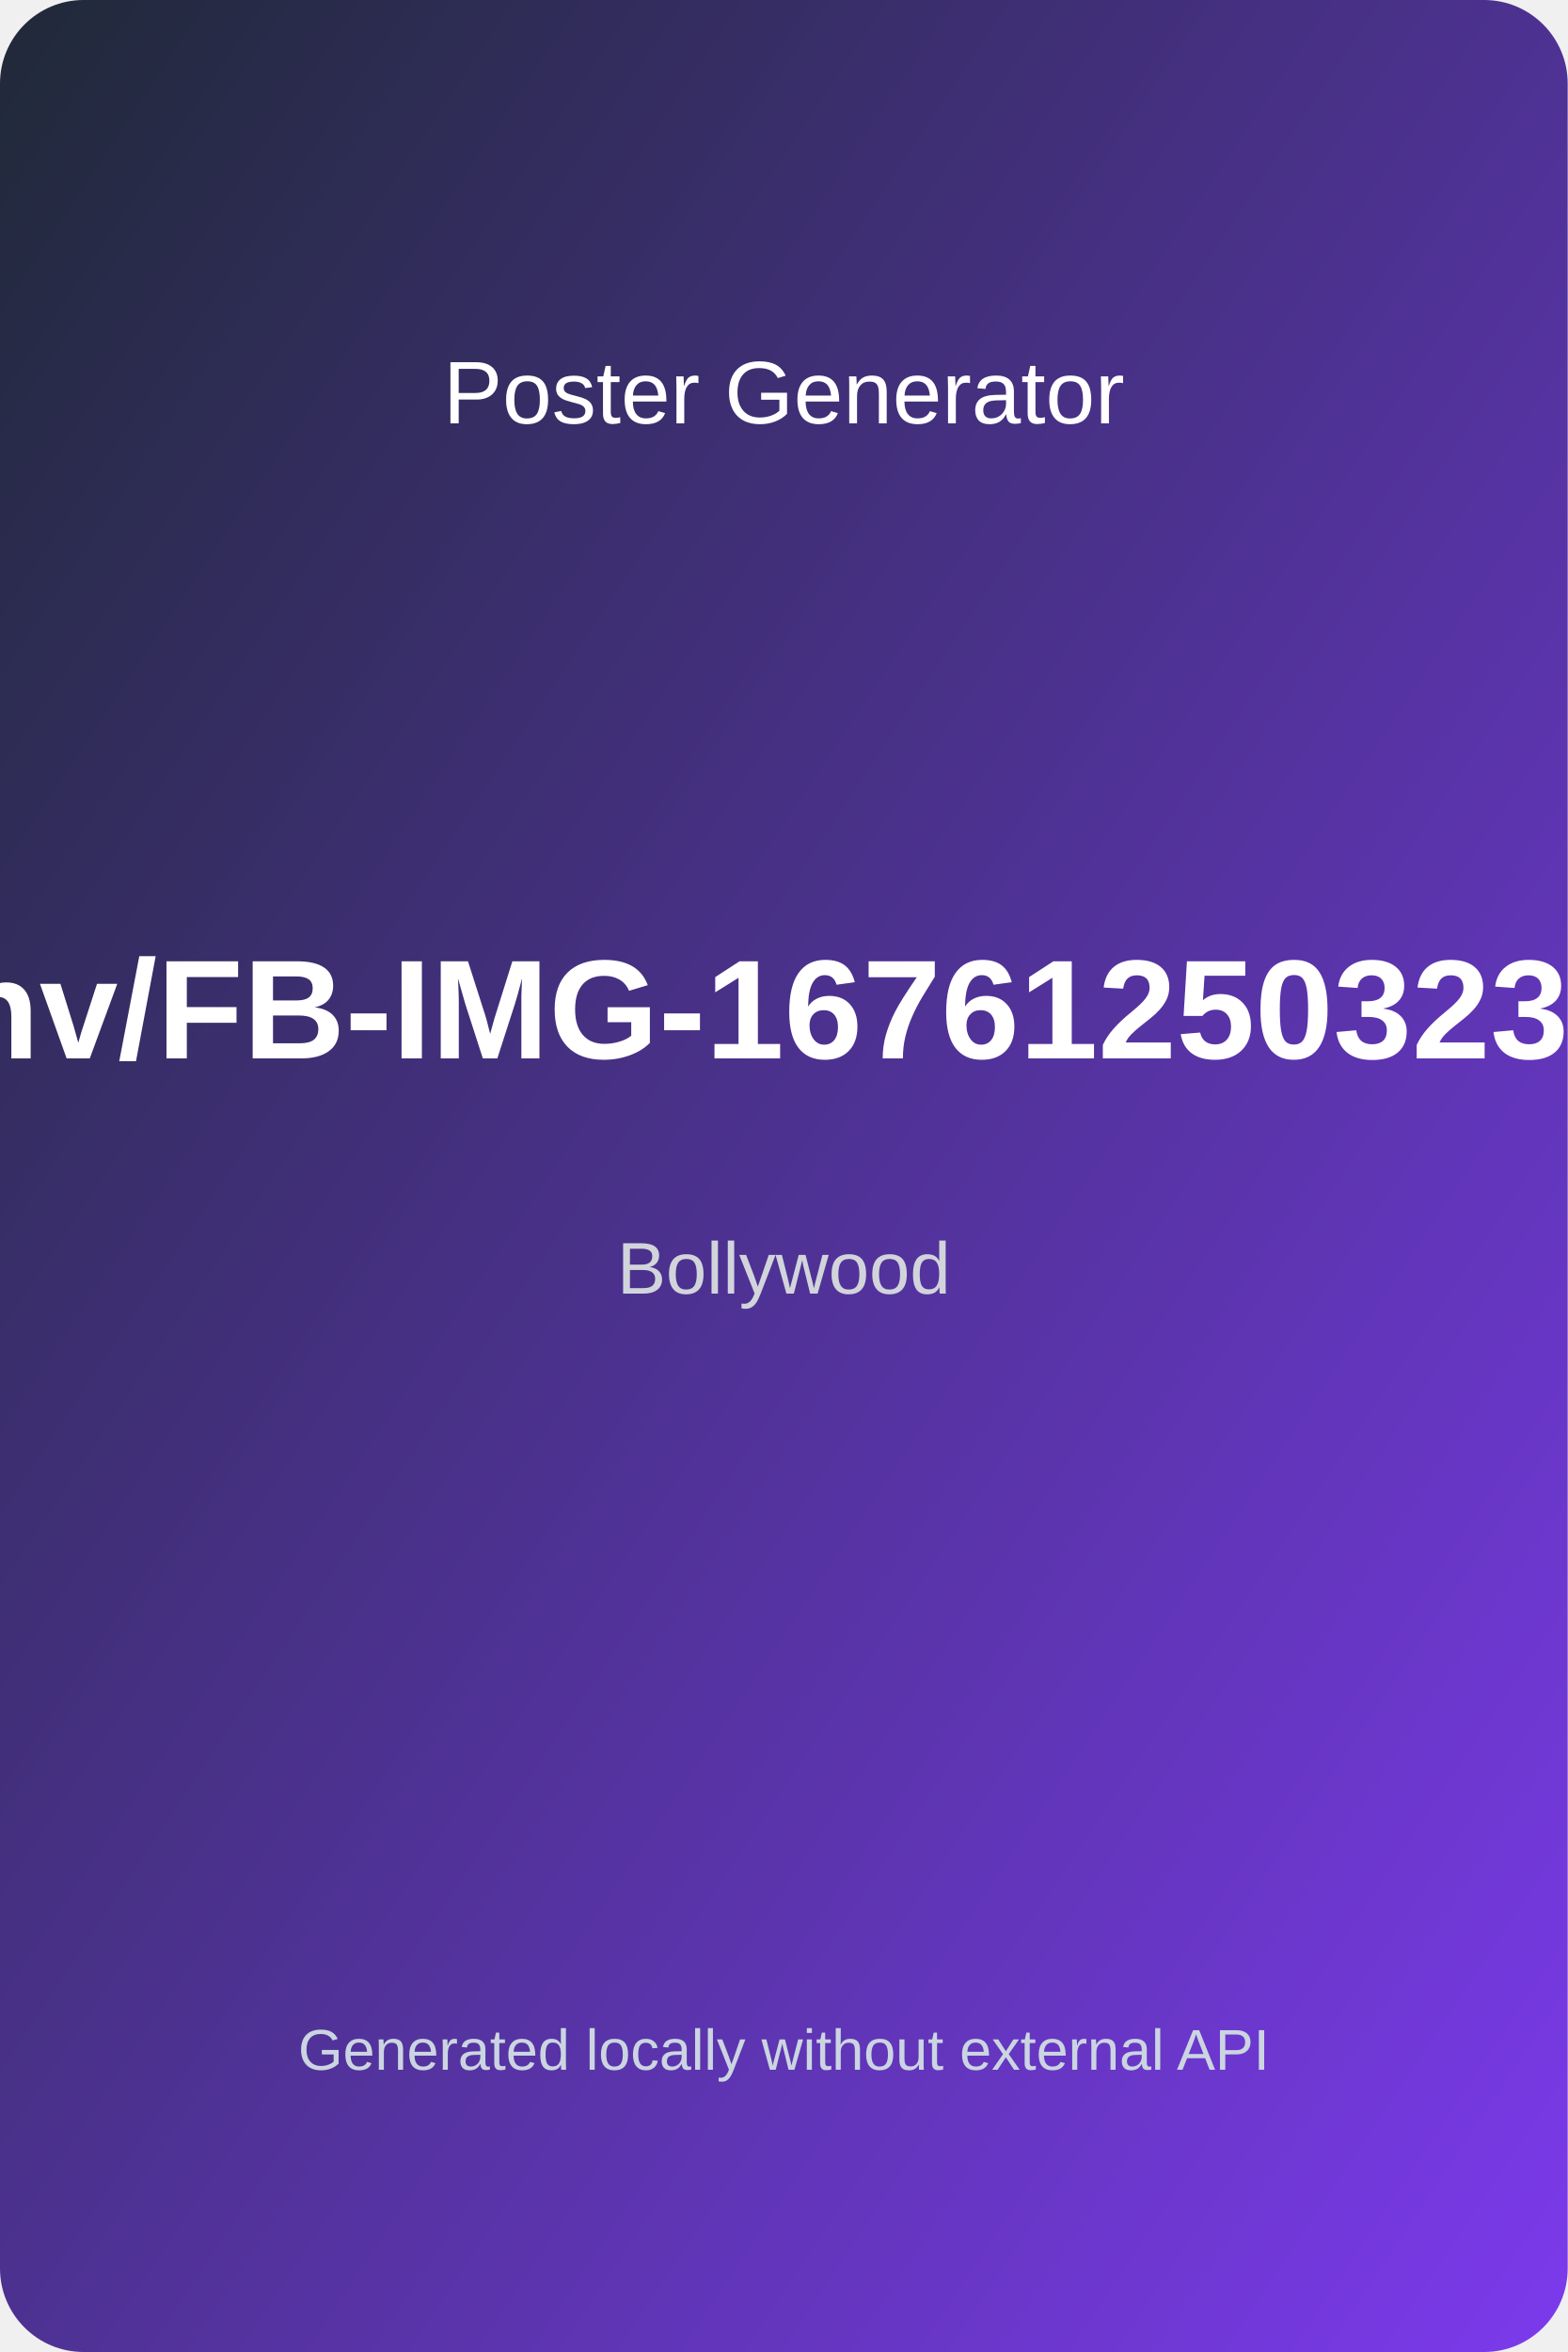
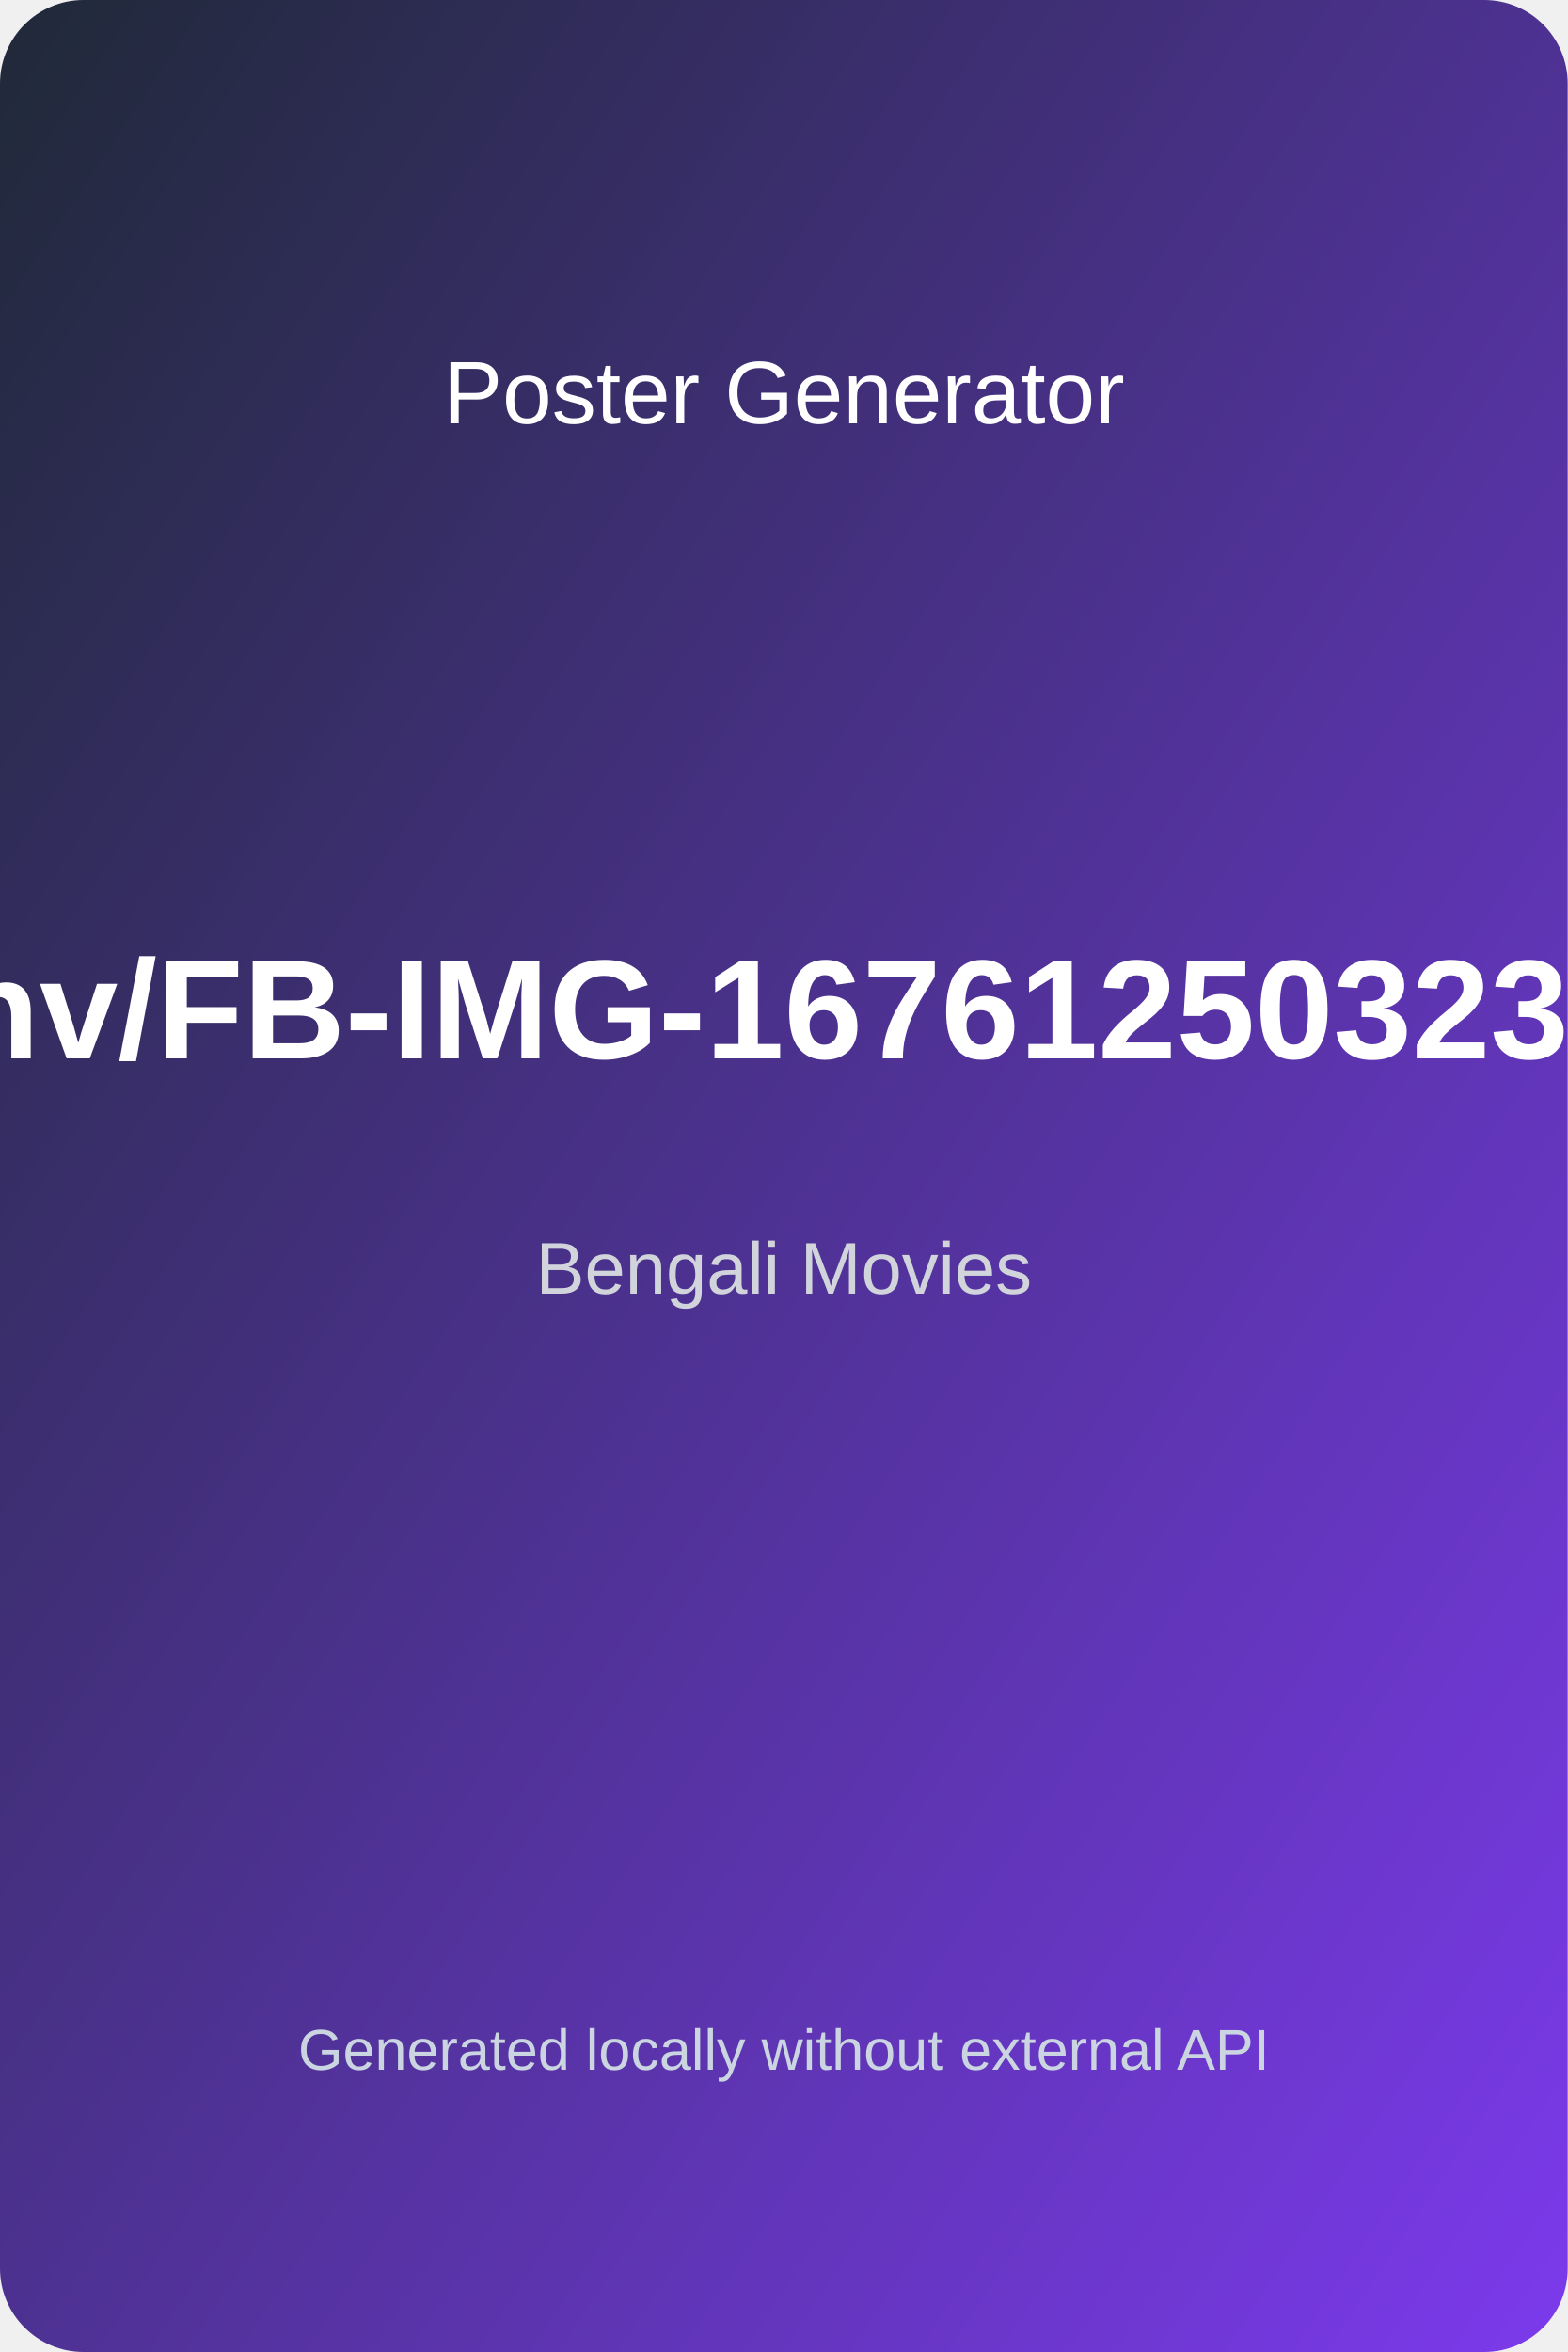
<svg xmlns="http://www.w3.org/2000/svg" width="600" height="900" viewBox="0 0 600 900">
  <defs>
    <linearGradient id="bg" x1="0" y1="0" x2="1" y2="1">
      <stop offset="0%" stop-color="#1f2937" />
      <stop offset="100%" stop-color="#7c3aed" />
    </linearGradient>
  </defs>
  <rect width="600" height="900" fill="url(#bg)" rx="32" />
  <text x="50%" y="18%" text-anchor="middle" fill="#ffffff" font-size="34" font-family="Arial">Poster Generator</text>
  <text x="50%" y="45%" text-anchor="middle" fill="#ffffff" font-size="54" font-weight="bold" font-family="Arial">tvg-logo="https://i.ibb.co/8YJPCnv/FB-IMG-1676125032376.jpg",Md.Mahabubul Alam Mim</text>
-   <text x="50%" y="55%" text-anchor="middle" fill="#d1d5db" font-size="28" font-family="Arial">Bollywood</text>
+   <text x="50%" y="55%" text-anchor="middle" fill="#d1d5db" font-size="28" font-family="Arial">Bengali Movies</text>
  <text x="50%" y="88%" text-anchor="middle" fill="#cbd5e1" font-size="22" font-family="Arial">Generated locally without external API</text>
</svg>
